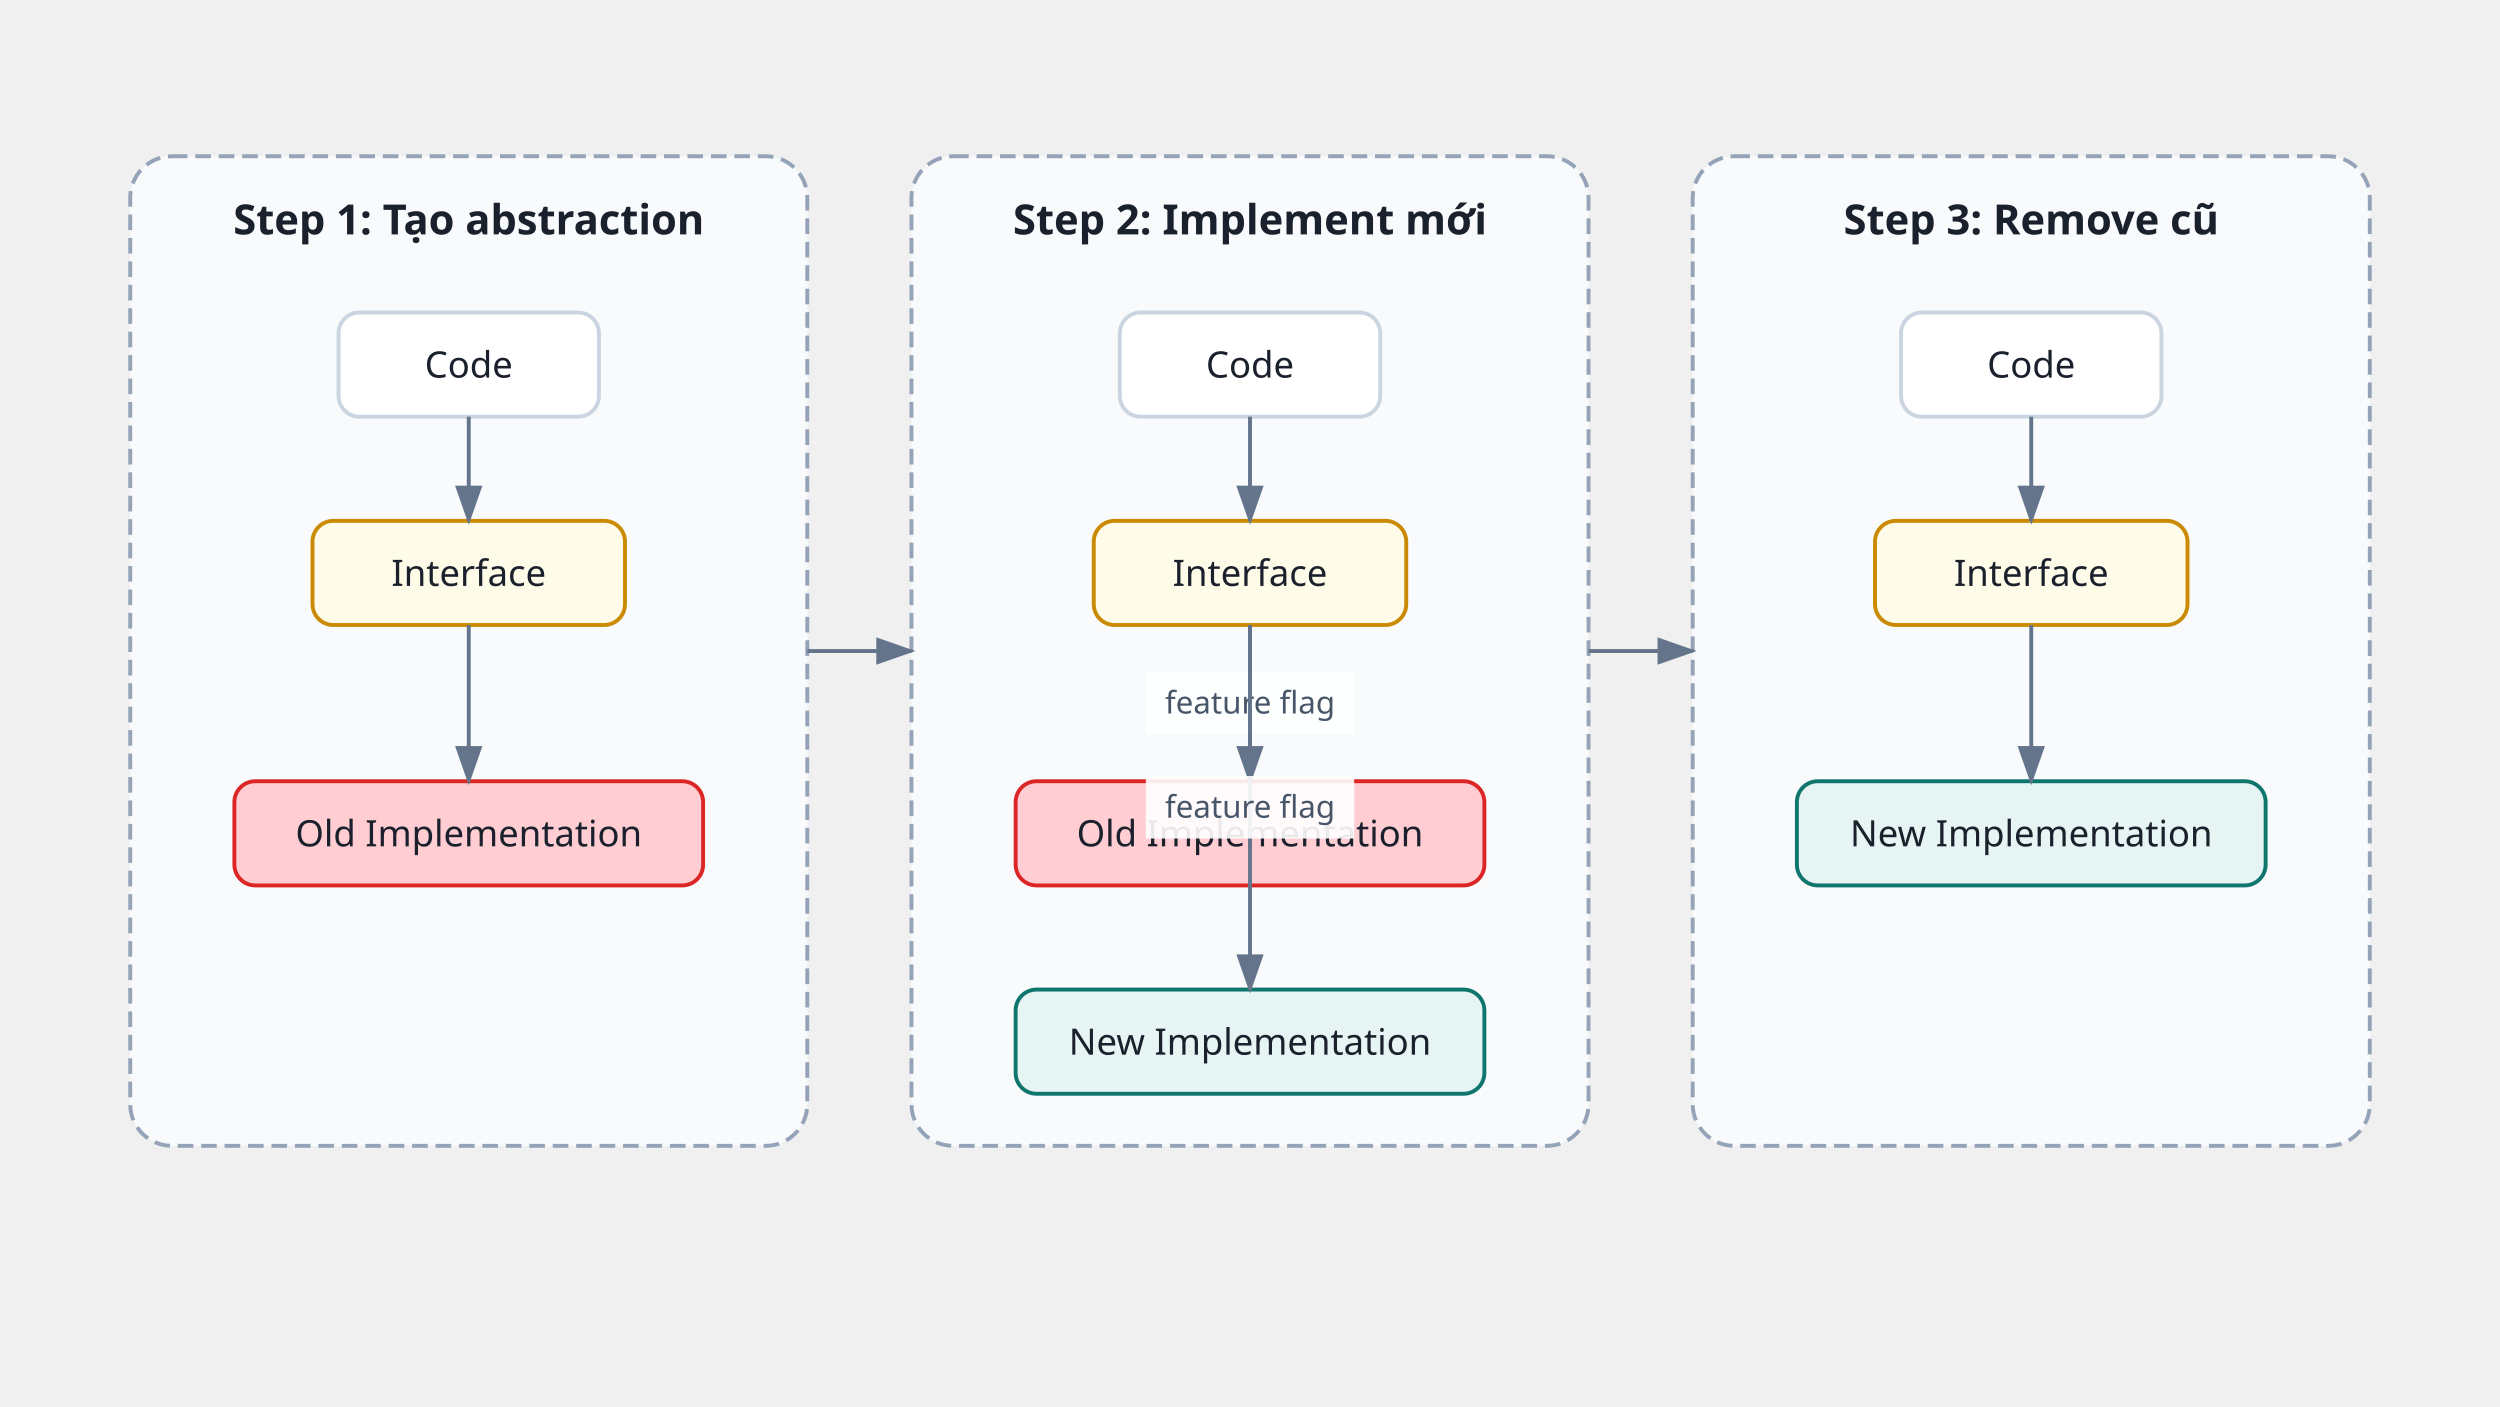
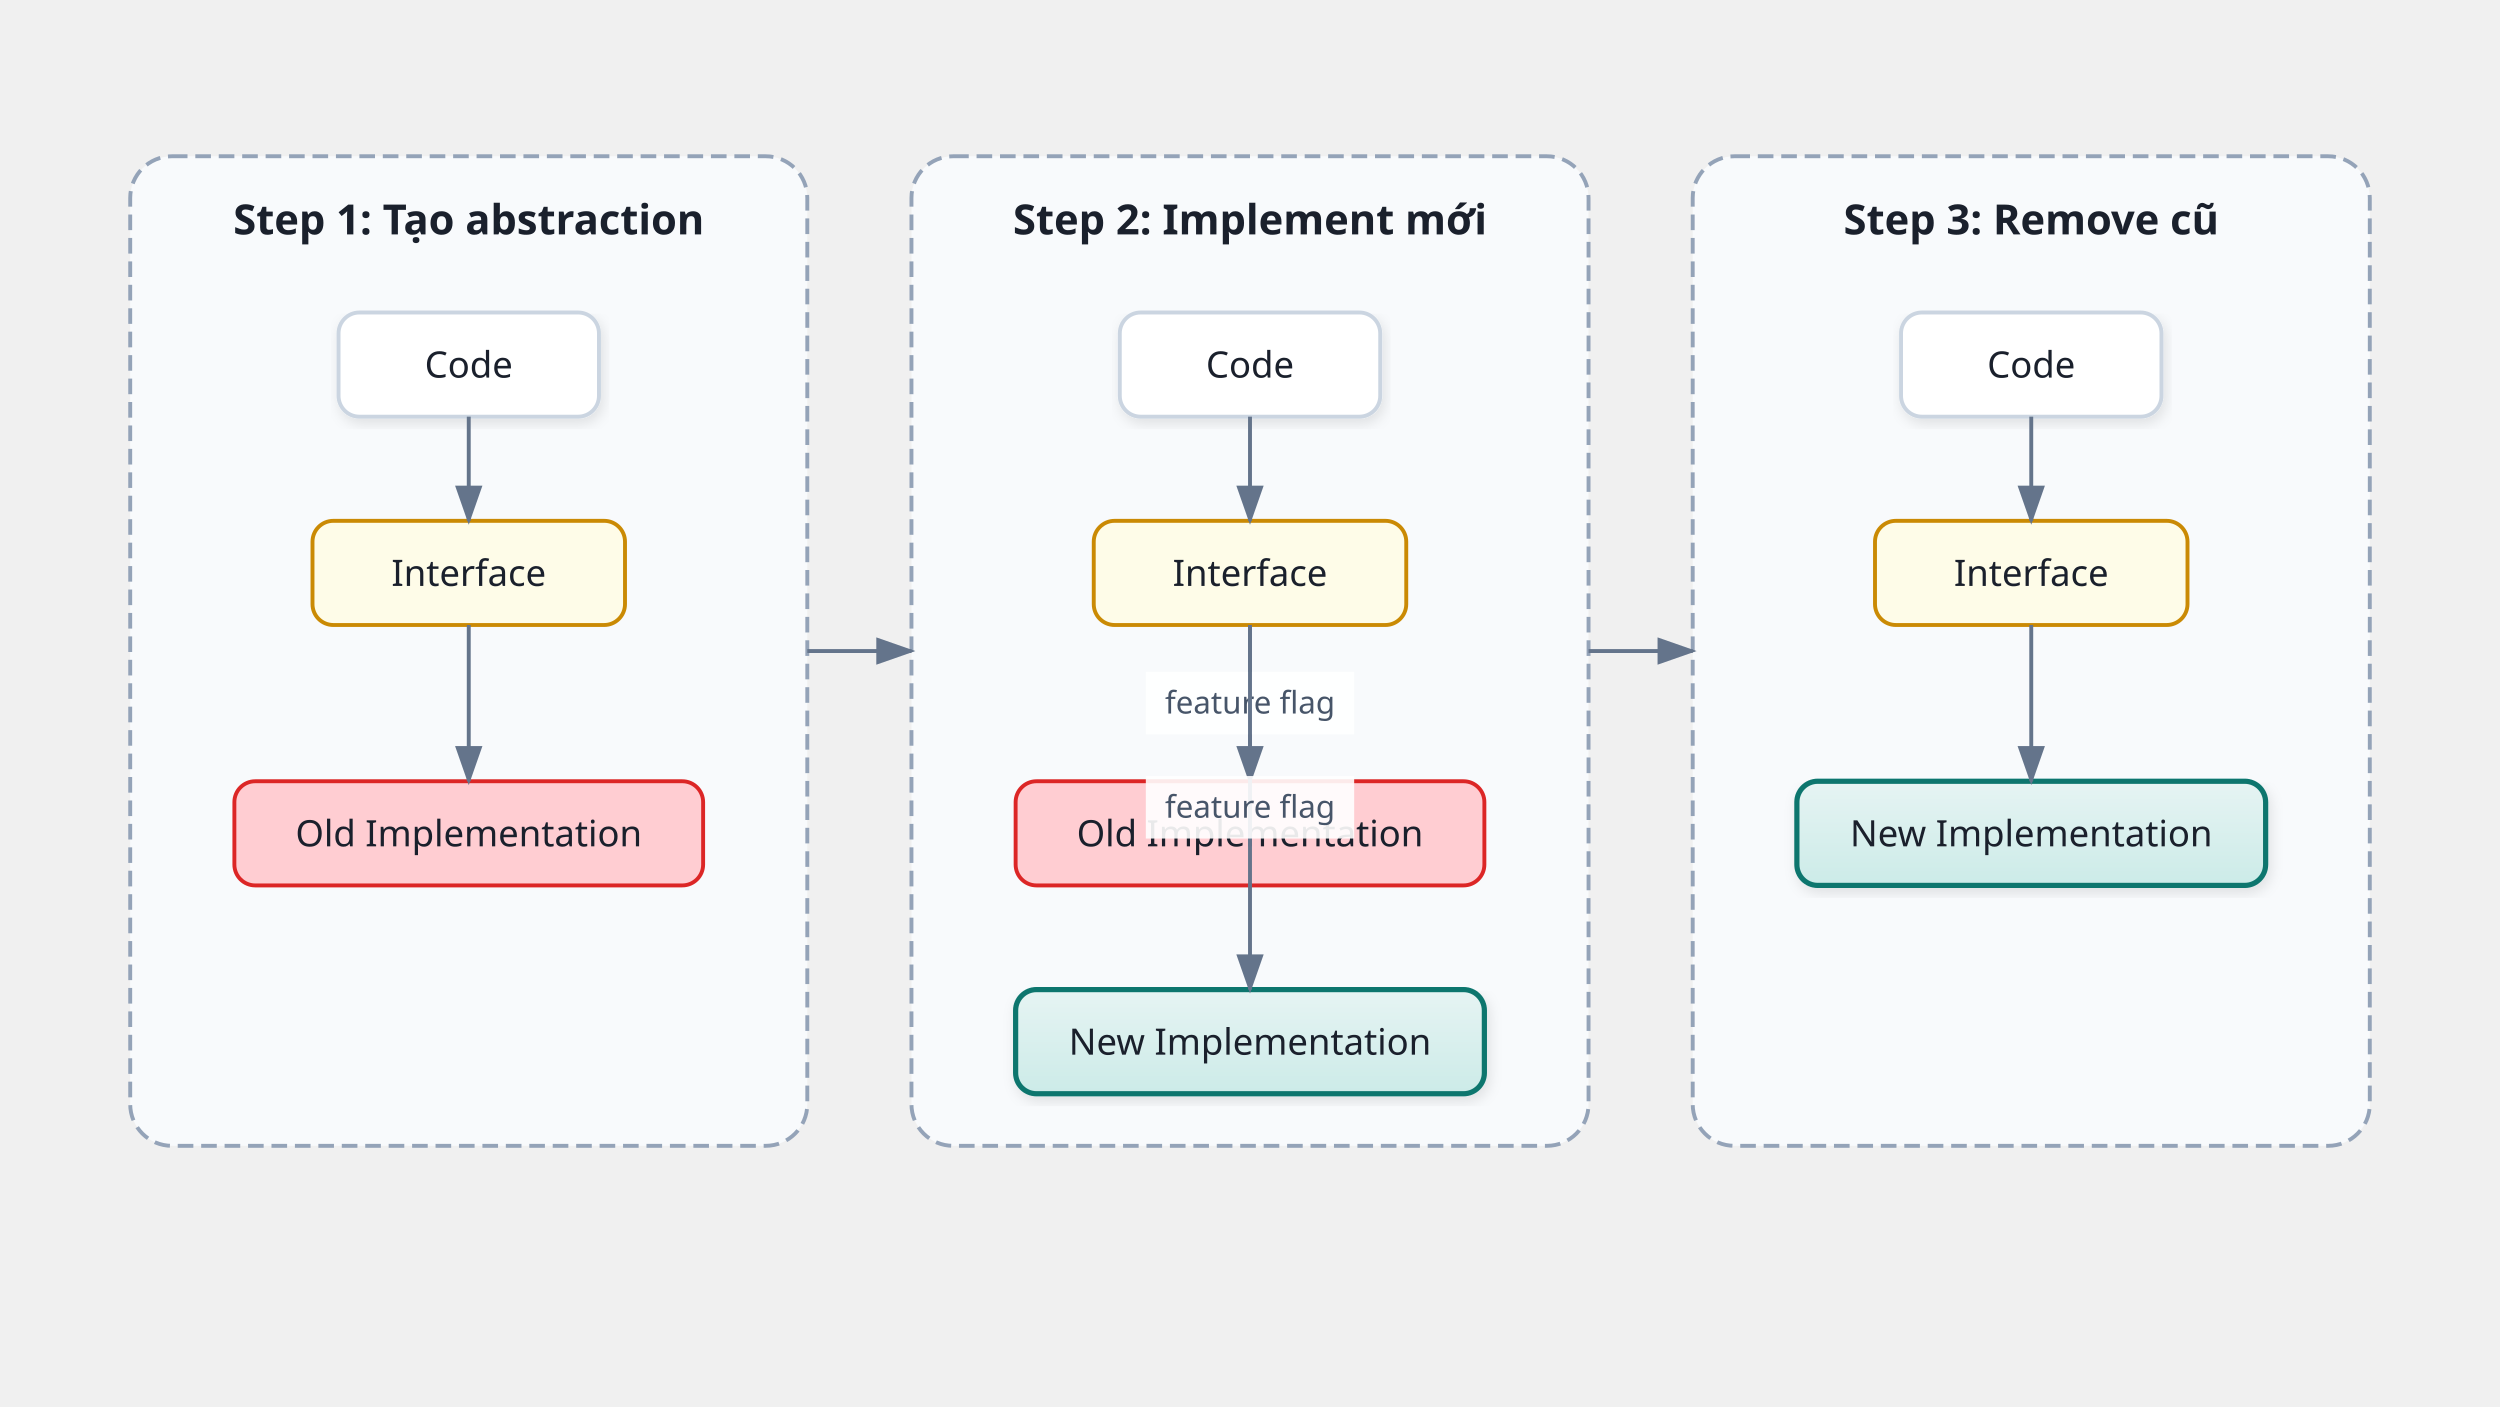
<svg xmlns="http://www.w3.org/2000/svg" viewBox="0 0 960 540" width="100%" height="100%">
  <defs>
    <marker id="arrowhead" markerWidth="10" markerHeight="7" refX="9" refY="3.5" orient="auto">
      <polygon points="0 0, 10 3.5, 0 7" fill="#64748b" />
    </marker>
+     <filter id="shadow" x="-4%" y="-4%" width="108%" height="116%">
+       <feDropShadow dx="1" dy="2" stdDeviation="2.5" flood-color="#0000001a" />
+     </filter>
+     <linearGradient id="grad-service" x1="0" y1="0" x2="0" y2="1">
+       <stop offset="0%" stop-color="#e6f4f3" />
+       <stop offset="100%" stop-color="#ccebe8" />
+     </linearGradient>
+     <linearGradient id="grad-storage" x1="0" y1="0" x2="0" y2="1">
+       <stop offset="0%" stop-color="#dbeafe" />
+       <stop offset="100%" stop-color="#bfdbfe" />
+     </linearGradient>
+     <linearGradient id="grad-event" x1="0" y1="0" x2="0" y2="1">
+       <stop offset="0%" stop-color="#fef9c3" />
+       <stop offset="100%" stop-color="#fef08a" />
+     </linearGradient>
+     <linearGradient id="grad-success" x1="0" y1="0" x2="0" y2="1">
+       <stop offset="0%" stop-color="#dcfce7" />
+       <stop offset="100%" stop-color="#bbf7d0" />
+     </linearGradient>
+     <linearGradient id="grad-danger" x1="0" y1="0" x2="0" y2="1">
+       <stop offset="0%" stop-color="#fee2e2" />
+       <stop offset="100%" stop-color="#fecaca" />
+     </linearGradient>
+     <linearGradient id="grad-warning" x1="0" y1="0" x2="0" y2="1">
+       <stop offset="0%" stop-color="#fff7ed" />
+       <stop offset="100%" stop-color="#ffedd5" />
+     </linearGradient>
+     <linearGradient id="grad-info" x1="0" y1="0" x2="0" y2="1">
+       <stop offset="0%" stop-color="#eff6ff" />
+       <stop offset="100%" stop-color="#dbeafe" />
+     </linearGradient>
+     <linearGradient id="grad-highlight" x1="0" y1="0" x2="0" y2="1">
+       <stop offset="0%" stop-color="#f5f3ff" />
+       <stop offset="100%" stop-color="#ede9fe" />
+     </linearGradient>
+     <linearGradient id="grad-legacy" x1="0" y1="0" x2="0" y2="1">
+       <stop offset="0%" stop-color="#f3f4f6" />
+       <stop offset="100%" stop-color="#e5e7eb" />
+     </linearGradient>
  </defs>
  <style>
    text { font-family: 'Segoe UI', system-ui, -apple-system, sans-serif; font-size: 14px; fill: #1a202c; }
-     .title { font-weight: bold; font-size: 16px; }
+     .title { font-weight: 600; font-size: 16px; }
    .subtitle { font-size: 13px; fill: #64748b; }
    .cluster { fill: #f8fafc; stroke: #94a3b8; stroke-width: 1.5; stroke-dasharray: 6 3; }
-     .service { fill: #e6f4f3; stroke: #0f766e; stroke-width: 1.5; }
+     .service { fill: url(#grad-service); stroke: #0f766e; stroke-width: 2.0; filter: url(#shadow); }
    .gateway { fill: #FFF9C4; stroke: #ca8a04; stroke-width: 1.5; }
    .danger { fill: #FFCDD2; stroke: #dc2626; stroke-width: 1.5; }
-     .legacy { fill: #f3f4f6; stroke: #9ca3af; stroke-width: 1.5; }
-     .note { fill: #ffffff; stroke: #cbd5e1; stroke-width: 1.5; }
+     .legacy  { fill: url(#grad-legacy);  stroke: #9ca3af;  stroke-width: 1.5; filter: url(#shadow); }
+     .note    { fill: #ffffff;    stroke: #cbd5e1;   stroke-width: 1.5; filter: url(#shadow); }
    .arrow { stroke: #64748b; stroke-width: 1.5; fill: none; marker-end: url(#arrowhead); }
    .arrow-label { font-size: 12px; fill: #475569; text-anchor: middle; }
    .arrow-bg { fill: #ffffff; opacity: 0.9; }
    .interface { fill: #fefce8; stroke: #ca8a04; stroke-width: 1.5; rx: 8; }
  </style>
  <rect x="50" y="60" width="260" height="380" rx="16" class="cluster" />
  <text x="180" y="90" text-anchor="middle" class="title">Step 1: Tạo abstraction</text>
  <rect x="130" y="120" width="100" height="40" rx="8" class="note" />
  <text x="180" y="145" text-anchor="middle" class="">Code</text>
  <rect x="120" y="200" width="120" height="40" rx="8" class="interface" />
  <text x="180" y="225" text-anchor="middle" class="">Interface</text>
  <path d="M 180 160 L 180 200" class="arrow" />
  <rect x="90" y="300" width="180" height="40" rx="8" class="danger" />
  <text x="180" y="325" text-anchor="middle" class="">Old Implementation</text>
  <path d="M 180 240 L 180 300" class="arrow" />
  <rect x="350" y="60" width="260" height="380" rx="16" class="cluster" />
  <text x="480" y="90" text-anchor="middle" class="title">Step 2: Implement mới</text>
  <rect x="430" y="120" width="100" height="40" rx="8" class="note" />
  <text x="480" y="145" text-anchor="middle" class="">Code</text>
  <rect x="420" y="200" width="120" height="40" rx="8" class="interface" />
  <text x="480" y="225" text-anchor="middle" class="">Interface</text>
  <path d="M 480 160 L 480 200" class="arrow" />
  <rect x="390" y="300" width="180" height="40" rx="8" class="danger" />
  <text x="480" y="325" text-anchor="middle" class="">Old Implementation</text>
  <path d="M 480 240 L 480 300" class="arrow" />
  <rect x="440.0" y="258.0" width="80" height="24" class="arrow-bg" />
  <text x="480.0" y="274.0" class="arrow-label">feature flag</text>
  <rect x="390" y="380" width="180" height="40" rx="8" class="service" />
  <text x="480" y="405" text-anchor="middle" class="">New Implementation</text>
  <path d="M 480 240 L 480 380" class="arrow" />
  <rect x="440.0" y="298.0" width="80" height="24" class="arrow-bg" />
  <text x="480.0" y="314.0" class="arrow-label">feature flag</text>
  <rect x="650" y="60" width="260" height="380" rx="16" class="cluster" />
  <text x="780" y="90" text-anchor="middle" class="title">Step 3: Remove cũ</text>
  <rect x="730" y="120" width="100" height="40" rx="8" class="note" />
  <text x="780" y="145" text-anchor="middle" class="">Code</text>
  <rect x="720" y="200" width="120" height="40" rx="8" class="interface" />
  <text x="780" y="225" text-anchor="middle" class="">Interface</text>
  <path d="M 780 160 L 780 200" class="arrow" />
  <rect x="690" y="300" width="180" height="40" rx="8" class="service" />
  <text x="780" y="325" text-anchor="middle" class="">New Implementation</text>
  <path d="M 780 240 L 780 300" class="arrow" />
  <path d="M 310 250 L 350 250" class="arrow" />
  <path d="M 610 250 L 650 250" class="arrow" />
</svg>
